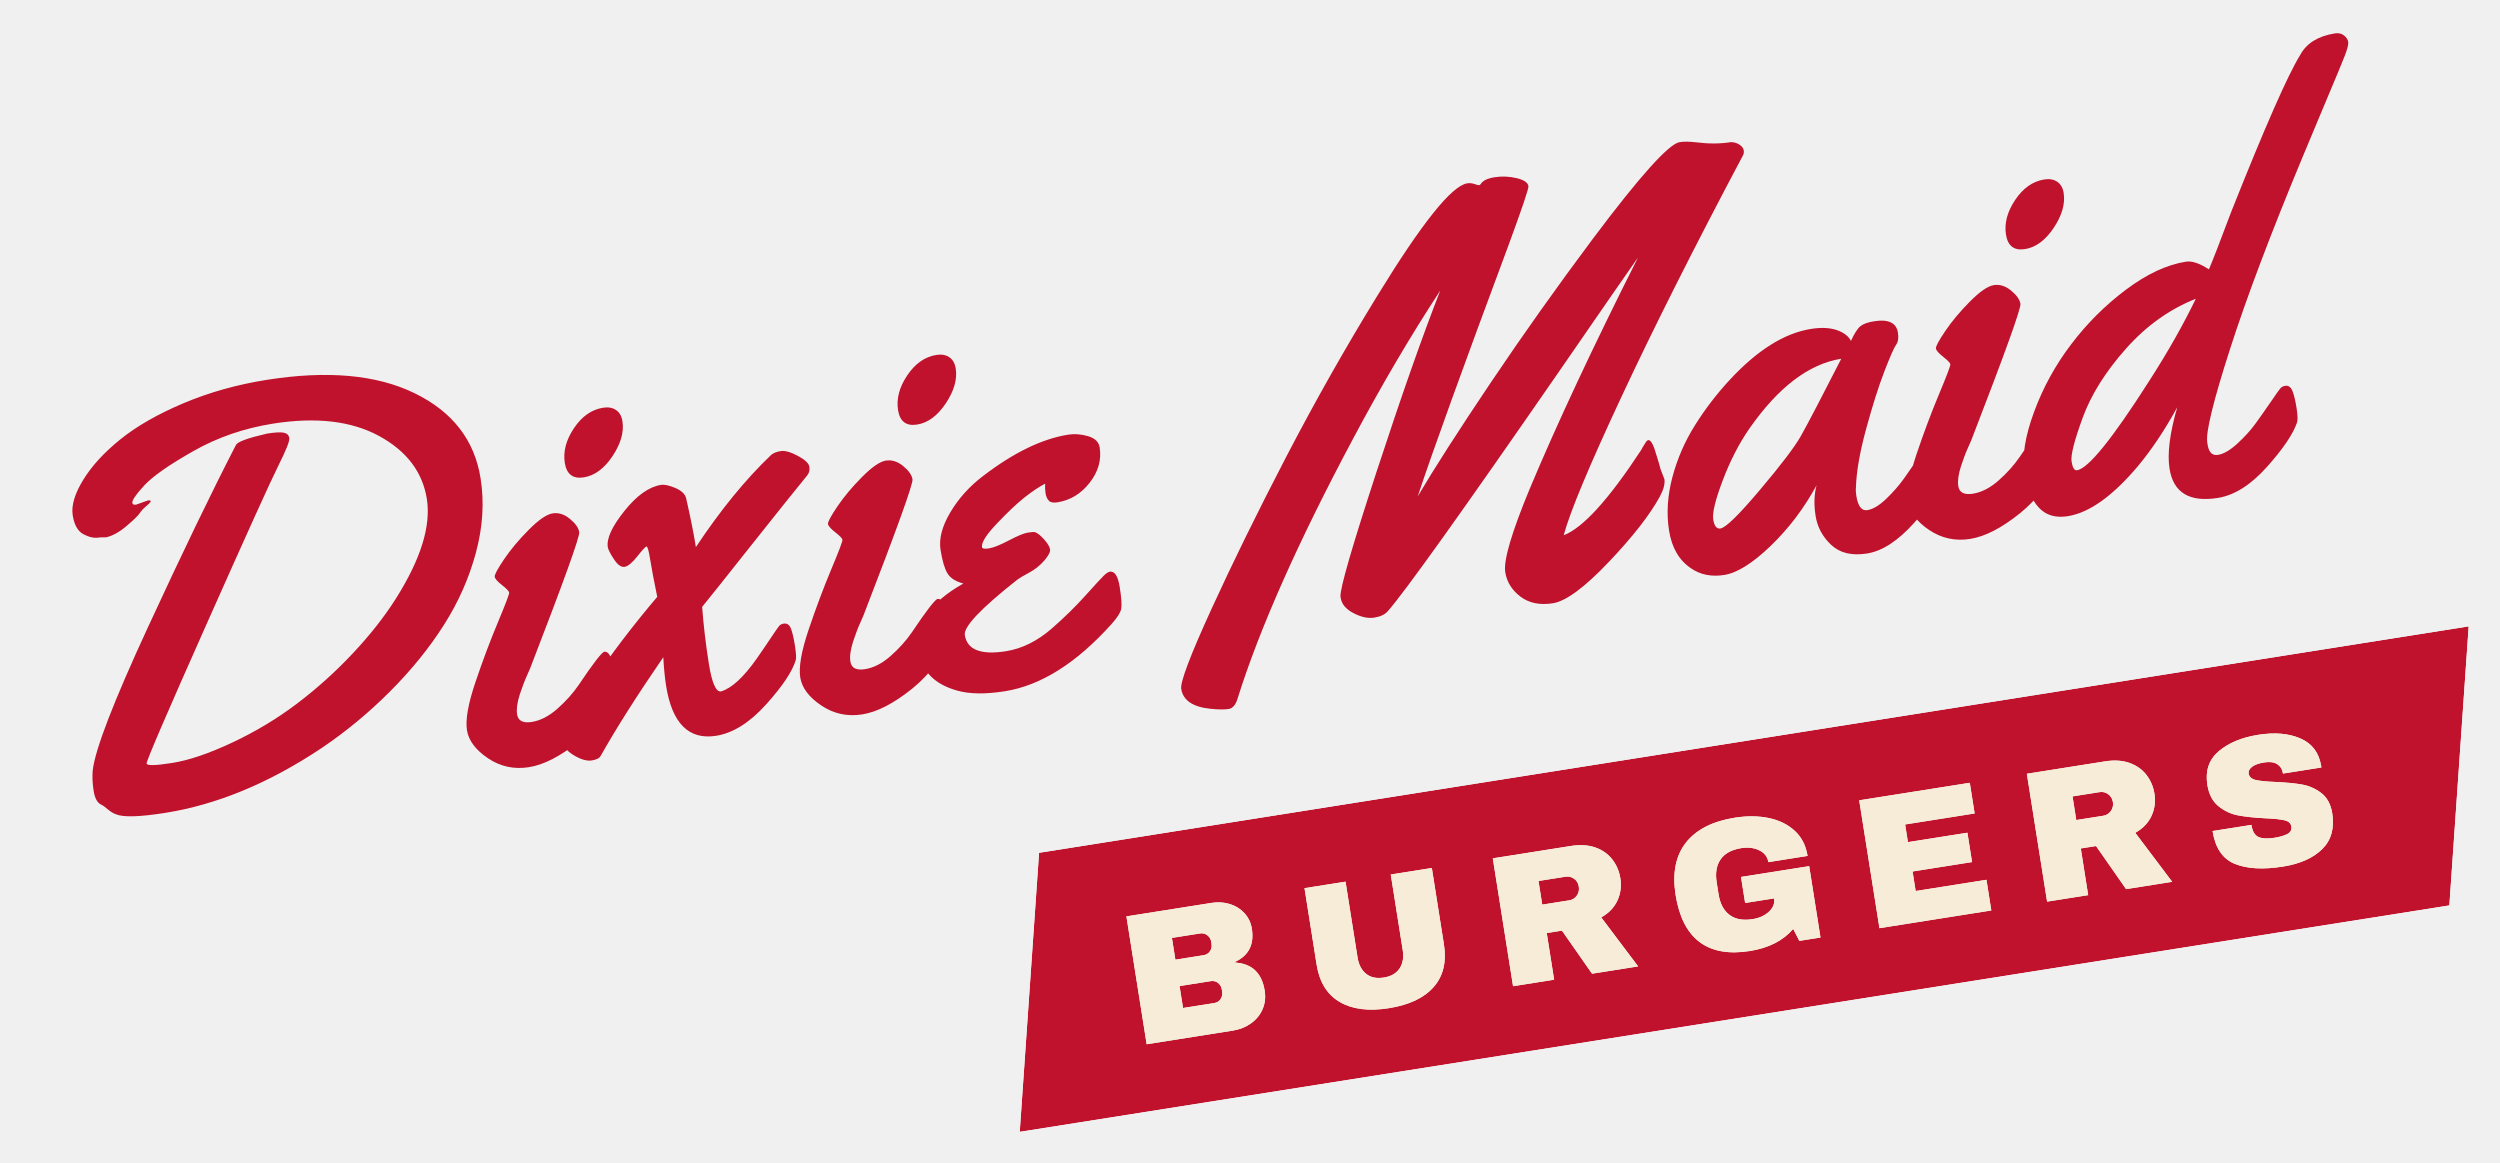
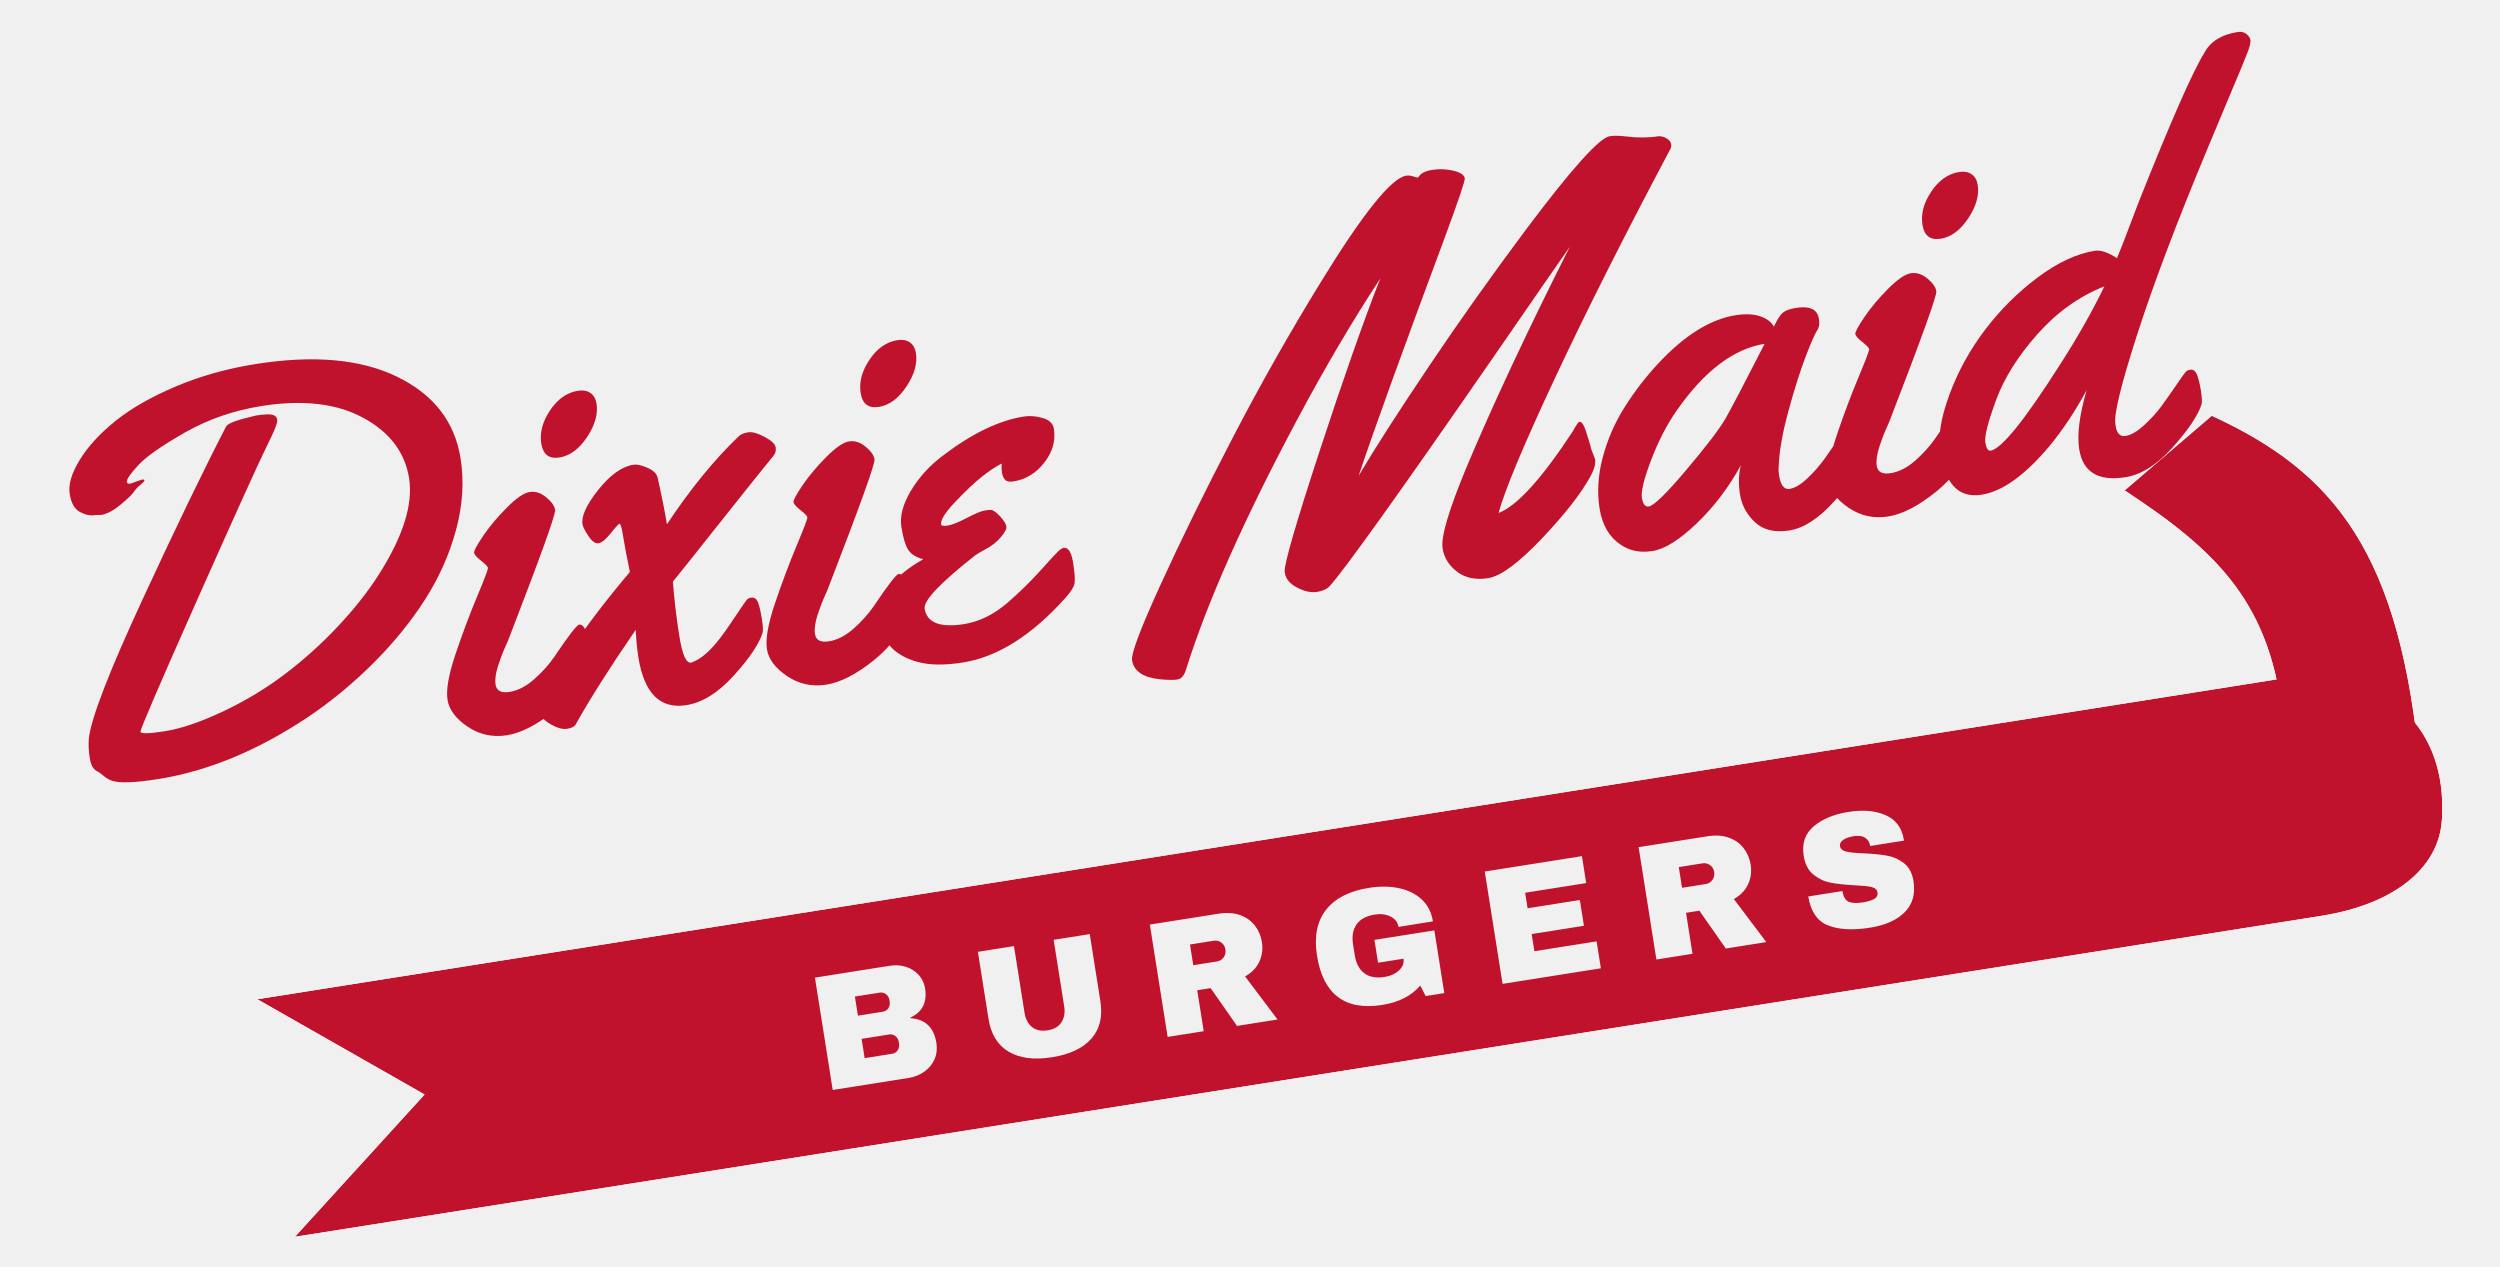
- <svg xmlns="http://www.w3.org/2000/svg" viewBox="2.8 -22.0 637.6 296.6" role="img" aria-label="Dixie Maid burgers">
-   <g transform="translate(252, 198) rotate(-9)">
+ <svg xmlns="http://www.w3.org/2000/svg" viewBox="4.8 -60.0 665.3 337.1" role="img" aria-label="Dixie Maid burgers">
+   <g transform="translate(30, 150) rotate(-9)">
    <defs>
-       <mask id="knock">
-         <polygon points="16,0 385.152,0 369.152,69.52 0,69.52" fill="white" />
-         <g transform="translate(31.91254, 52.52)">
-           <path d="M25.54-33.02Q28.03-33.02 30.12-31.99Q32.21-30.96 33.43-29.09Q34.66-27.22 34.66-24.91Q34.66-18.82 29.14-17.23L29.14-17.04Q35.42-15.60 35.42-8.78Q35.42-6.19 34.15-4.20Q32.88-2.21 30.67-1.10Q28.46 0 25.82 0L3.55 0L3.55-33.02L25.54-33.02M14.16-25.78L14.16-20.16L21.46-20.16Q22.51-20.16 23.21-20.90Q23.90-21.65 23.90-22.75L23.90-23.23Q23.90-24.29 23.18-25.03Q22.46-25.78 21.46-25.78L14.16-25.78M14.16-13.34L14.16-7.68L22.22-7.68Q23.28-7.68 23.98-8.42Q24.67-9.17 24.67-10.27L24.67-10.75Q24.67-11.86 23.98-12.60Q23.28-13.34 22.22-13.34 M82.42-13.30Q82.42-6.53 78.14-2.98Q73.87 0.58 66 0.58Q58.13 0.58 53.83-2.98Q49.54-6.53 49.54-13.30L49.54-33.02L60.14-33.02L60.14-13.44Q60.14-10.66 61.63-9Q63.12-7.34 65.95-7.34Q68.78-7.34 70.30-9.02Q71.81-10.70 71.81-13.44L71.81-33.02L82.42-33.02 M129.50-22.90Q129.50-19.87 127.87-17.42Q126.24-14.98 123.12-13.82L130.46 0L118.56 0L112.70-12.05L108.77-12.05L108.77 0L98.16 0L98.16-33.02L118.37-33.02Q121.92-33.02 124.44-31.66Q126.96-30.29 128.23-27.96Q129.50-25.63 129.50-22.90M118.70-22.46Q118.70-23.76 117.84-24.62Q116.98-25.49 115.73-25.49L108.77-25.49L108.77-19.39L115.73-19.39Q116.98-19.39 117.84-20.28Q118.70-21.17 118.70-22.46 M160.75-33.60Q165.50-33.60 169.30-32.16Q173.09-30.72 175.32-27.91Q177.55-25.10 177.55-21.07L167.42-21.07Q167.42-23.14 165.60-24.41Q163.78-25.68 161.18-25.68Q157.44-25.68 155.52-23.69Q153.60-21.70 153.60-18.05L153.60-14.98Q153.60-11.33 155.52-9.34Q157.44-7.34 161.18-7.34Q163.78-7.34 165.60-8.57Q167.42-9.79 167.42-11.71L159.94-11.71L159.94-18.43L177.55-18.43L177.55 0L172.08 0L171.02-3.26Q166.51 0.58 159.22 0.58Q151.01 0.58 146.88-3.72Q142.75-8.02 142.75-16.51Q142.75-24.91 147.43-29.26Q152.11-33.60 160.75-33.60 M192.77 0L192.77-33.02L221.33-33.02L221.33-25.10L203.38-25.10L203.38-20.54L218.74-20.54L218.74-12.96L203.38-12.96L203.38-7.92L221.66-7.92L221.66 0 M267.41-22.90Q267.41-19.87 265.78-17.42Q264.14-14.98 261.02-13.82L268.37 0L256.46 0L250.61-12.05L246.67-12.05L246.67 0L236.06 0L236.06-33.02L256.27-33.02Q259.82-33.02 262.34-31.66Q264.86-30.29 266.14-27.96Q267.41-25.63 267.41-22.90M256.61-22.46Q256.61-23.76 255.74-24.62Q254.88-25.49 253.63-25.49L246.67-25.49L246.67-19.39L253.63-19.39Q254.88-19.39 255.74-20.28Q256.61-21.17 256.61-22.46 M295.92-33.60Q302.26-33.60 306.34-31.03Q310.42-28.46 310.51-23.42L310.51-22.85L300.58-22.85L300.58-23.04Q300.58-24.48 299.52-25.44Q298.46-26.40 296.30-26.40Q294.19-26.40 293.06-25.78Q291.94-25.15 291.94-24.24Q291.94-22.94 293.47-22.32Q295.01-21.70 298.42-21.02Q302.40-20.21 304.97-19.32Q307.54-18.43 309.46-16.42Q311.38-14.40 311.42-10.94Q311.42-5.09 307.46-2.26Q303.50 0.58 296.88 0.58Q289.15 0.58 284.86-2.02Q280.56-4.61 280.56-11.18L290.59-11.18Q290.59-8.69 291.89-7.85Q293.18-7.01 295.92-7.01Q297.94-7.01 299.26-7.44Q300.58-7.87 300.58-9.22Q300.58-10.42 299.11-11.02Q297.65-11.62 294.34-12.29Q290.30-13.15 287.66-14.09Q285.02-15.02 283.06-17.18Q281.09-19.34 281.09-23.04Q281.09-28.46 285.29-31.03Q289.49-33.60 295.92-33.60" fill="black" />
+       <mask id="knockR">
+         <g fill="white">
+           <path d="M 34 62 L 580 62 C 610 64 620 84 616 104 C 614 118 600 126 580 126 L 34 126 L 74 94 Z" />
+           <path d="M 546 6 C 568 26 580 42 578 74 L 612 92 C 616 34 602 10 572 -10 Z" />
+         </g>
+         <g transform="translate(178.2, 109.8)">
+           <path d="M23.41-30.27Q25.70-30.27 27.61-29.33Q29.52-28.38 30.65-26.66Q31.77-24.95 31.77-22.84Q31.77-17.25 26.71-15.80L26.71-15.62Q32.47-14.30 32.47-8.05Q32.47-5.68 31.31-3.85Q30.14-2.02 28.12-1.01Q26.09 0 23.67 0L3.26 0L3.26-30.27L23.41-30.27M12.98-23.63L12.98-18.48L19.67-18.48Q20.64-18.48 21.27-19.16Q21.91-19.84 21.91-20.86L21.91-21.30Q21.91-22.26 21.25-22.95Q20.59-23.63 19.67-23.63L12.98-23.63M12.98-12.23L12.98-7.04L20.37-7.04Q21.34-7.04 21.98-7.72Q22.62-8.40 22.62-9.42L22.62-9.86Q22.62-10.87 21.98-11.55Q21.34-12.23 20.37-12.23 M77.31-12.19Q77.31-5.98 73.39-2.73Q69.48 0.53 62.26 0.53Q55.04 0.53 51.11-2.73Q47.17-5.98 47.17-12.19L47.17-30.27L56.89-30.27L56.89-12.32Q56.89-9.77 58.26-8.25Q59.62-6.73 62.22-6.73Q64.81-6.73 66.20-8.27Q67.58-9.81 67.58-12.32L67.58-30.27L77.31-30.27 M122.23-20.99Q122.23-18.22 120.74-15.97Q119.24-13.73 116.38-12.67L123.11 0L112.20 0L106.83-11.04L103.22-11.04L103.22 0L93.50 0L93.50-30.27L112.02-30.27Q115.28-30.27 117.59-29.02Q119.90-27.76 121.07-25.63Q122.23-23.50 122.23-20.99M112.33-20.59Q112.33-21.78 111.54-22.57Q110.75-23.36 109.60-23.36L103.22-23.36L103.22-17.78L109.60-17.78Q110.75-17.78 111.54-18.59Q112.33-19.40 112.33-20.59 M152.64-30.80Q156.99-30.80 160.47-29.48Q163.94-28.16 165.99-25.59Q168.04-23.01 168.04-19.32L158.75-19.32Q158.75-21.21 157.08-22.37Q155.41-23.54 153.03-23.54Q149.60-23.54 147.84-21.71Q146.08-19.89 146.08-16.54L146.08-13.73Q146.08-10.38 147.84-8.56Q149.60-6.73 153.03-6.73Q155.41-6.73 157.08-7.85Q158.75-8.98 158.75-10.74L151.89-10.74L151.89-16.90L168.04-16.90L168.04 0L163.02 0L162.05-2.99Q157.92 0.53 151.23 0.53Q143.70 0.53 139.92-3.41Q136.14-7.35 136.14-15.14Q136.14-22.84 140.43-26.82Q144.72-30.80 152.64-30.80 M183.74 0L183.74-30.27L209.92-30.27L209.92-23.01L193.47-23.01L193.47-18.83L207.55-18.83L207.55-11.88L193.47-11.88L193.47-7.26L210.23-7.26L210.23 0 M253.92-20.99Q253.92-18.22 252.43-15.97Q250.93-13.73 248.07-12.67L254.80 0L243.89 0L238.52-11.04L234.92-11.04L234.92 0L225.19 0L225.19-30.27L243.72-30.27Q246.97-30.27 249.28-29.02Q251.59-27.76 252.76-25.63Q253.92-23.50 253.92-20.99M244.02-20.59Q244.02-21.78 243.23-22.57Q242.44-23.36 241.30-23.36L234.92-23.36L234.92-17.78L241.30-17.78Q242.44-17.78 243.23-18.59Q244.02-19.40 244.02-20.59 M281.82-30.80Q287.63-30.80 291.37-28.45Q295.11-26.09 295.20-21.47L295.20-20.94L286.09-20.94L286.09-21.12Q286.09-22.44 285.12-23.32Q284.15-24.20 282.17-24.20Q280.24-24.20 279.20-23.63Q278.17-23.06 278.17-22.22Q278.17-21.03 279.58-20.46Q280.98-19.89 284.11-19.27Q287.76-18.52 290.11-17.71Q292.47-16.90 294.23-15.05Q295.99-13.20 296.03-10.03Q296.03-4.66 292.40-2.07Q288.77 0.53 282.70 0.53Q275.62 0.53 271.68-1.85Q267.74-4.22 267.74-10.25L276.94-10.25Q276.94-7.96 278.12-7.19Q279.31-6.42 281.82-6.42Q283.67-6.42 284.88-6.82Q286.09-7.22 286.09-8.45Q286.09-9.55 284.75-10.10Q283.40-10.65 280.37-11.26Q276.67-12.06 274.25-12.91Q271.83-13.77 270.03-15.75Q268.22-17.73 268.22-21.12Q268.22-26.09 272.07-28.45Q275.92-30.80 281.82-30.80" fill="black" />
        </g>
      </mask>
    </defs>
-     <polygon points="16,0 385.152,0 369.152,69.52 0,69.52" fill="#c0122c" mask="url(#knock)" />
-     <g transform="translate(31.91254, 52.52)">
-       <path d="M25.54-33.02Q28.03-33.02 30.12-31.99Q32.21-30.96 33.43-29.09Q34.66-27.22 34.66-24.91Q34.66-18.82 29.14-17.23L29.14-17.04Q35.42-15.60 35.42-8.78Q35.42-6.19 34.15-4.20Q32.88-2.21 30.67-1.10Q28.46 0 25.82 0L3.55 0L3.55-33.02L25.54-33.02M14.16-25.78L14.16-20.16L21.46-20.16Q22.51-20.16 23.21-20.90Q23.90-21.65 23.90-22.75L23.90-23.23Q23.90-24.29 23.18-25.03Q22.46-25.78 21.46-25.78L14.16-25.78M14.16-13.34L14.16-7.68L22.22-7.68Q23.28-7.68 23.98-8.42Q24.67-9.17 24.67-10.27L24.67-10.75Q24.67-11.86 23.98-12.60Q23.28-13.34 22.22-13.34 M82.42-13.30Q82.42-6.53 78.14-2.98Q73.87 0.58 66 0.58Q58.13 0.58 53.83-2.98Q49.54-6.53 49.54-13.30L49.54-33.02L60.14-33.02L60.14-13.44Q60.14-10.66 61.63-9Q63.12-7.34 65.95-7.34Q68.78-7.34 70.30-9.02Q71.81-10.70 71.81-13.44L71.81-33.02L82.42-33.02 M129.50-22.90Q129.50-19.87 127.87-17.42Q126.24-14.98 123.12-13.82L130.46 0L118.56 0L112.70-12.05L108.77-12.05L108.77 0L98.16 0L98.16-33.02L118.37-33.02Q121.92-33.02 124.44-31.66Q126.96-30.29 128.23-27.96Q129.50-25.63 129.50-22.90M118.70-22.46Q118.70-23.76 117.84-24.62Q116.98-25.49 115.73-25.49L108.77-25.49L108.77-19.39L115.73-19.39Q116.98-19.39 117.84-20.28Q118.70-21.17 118.70-22.46 M160.75-33.60Q165.50-33.60 169.30-32.16Q173.09-30.72 175.32-27.91Q177.55-25.10 177.55-21.07L167.42-21.07Q167.42-23.14 165.60-24.41Q163.78-25.68 161.18-25.68Q157.44-25.68 155.52-23.69Q153.60-21.70 153.60-18.05L153.60-14.98Q153.60-11.33 155.52-9.34Q157.44-7.34 161.18-7.34Q163.78-7.34 165.60-8.57Q167.42-9.79 167.42-11.71L159.94-11.71L159.94-18.43L177.55-18.43L177.55 0L172.08 0L171.02-3.26Q166.51 0.58 159.22 0.58Q151.01 0.58 146.88-3.72Q142.75-8.02 142.75-16.51Q142.75-24.91 147.43-29.26Q152.11-33.60 160.75-33.60 M192.77 0L192.77-33.02L221.33-33.02L221.33-25.10L203.38-25.10L203.38-20.54L218.74-20.54L218.74-12.96L203.38-12.96L203.38-7.92L221.66-7.92L221.66 0 M267.41-22.90Q267.41-19.87 265.78-17.42Q264.14-14.98 261.02-13.82L268.37 0L256.46 0L250.61-12.05L246.67-12.05L246.67 0L236.06 0L236.06-33.02L256.27-33.02Q259.82-33.02 262.34-31.66Q264.86-30.29 266.14-27.96Q267.41-25.63 267.41-22.90M256.61-22.46Q256.61-23.76 255.74-24.62Q254.88-25.49 253.63-25.49L246.67-25.49L246.67-19.39L253.63-19.39Q254.88-19.39 255.74-20.28Q256.61-21.17 256.61-22.46 M295.92-33.60Q302.26-33.60 306.34-31.03Q310.42-28.46 310.51-23.42L310.51-22.85L300.58-22.85L300.58-23.04Q300.58-24.48 299.52-25.44Q298.46-26.40 296.30-26.40Q294.19-26.40 293.06-25.78Q291.94-25.15 291.94-24.24Q291.94-22.94 293.47-22.32Q295.01-21.70 298.42-21.02Q302.40-20.21 304.97-19.32Q307.54-18.43 309.46-16.42Q311.38-14.40 311.42-10.94Q311.42-5.09 307.46-2.26Q303.50 0.58 296.88 0.58Q289.15 0.58 284.86-2.02Q280.56-4.61 280.56-11.18L290.59-11.18Q290.59-8.69 291.89-7.85Q293.18-7.01 295.92-7.01Q297.94-7.01 299.26-7.44Q300.58-7.87 300.58-9.22Q300.58-10.42 299.11-11.02Q297.65-11.62 294.34-12.29Q290.30-13.15 287.66-14.09Q285.02-15.02 283.06-17.18Q281.09-19.34 281.09-23.04Q281.09-28.46 285.29-31.03Q289.49-33.60 295.92-33.60" fill="#f6ecd8" />
+     <path d="M35.23-71.78L33.69-72L33.40-72Q31.57-72 29.63-73.46Q27.69-74.93 27.69-78.66Q27.69-82.40 31.75-87.16Q35.82-91.92 42.77-95.91Q49.73-99.90 60.10-102.47Q70.46-105.03 81.96-105.03Q105.47-105.03 118.69-95.76Q131.91-86.50 131.91-71.70Q131.91-62.48 127.81-53.25Q123.71-44.02 116.82-36.22Q109.94-28.42 100.63-21.64Q91.33-14.87 81.15-10.11Q59.18 0 39.11 0Q29.22 0 26.66-1.61Q25.71-2.12 24.79-3.19Q23.88-4.25 23.36-4.61Q21.97-5.49 21.97-8.39Q21.97-11.28 22.56-13.62Q24.76-21.46 42.30-47.64Q59.84-73.83 71.63-89.87Q72.44-90.97 79.91-91.48Q82.98-91.48 84.16-91.04Q85.33-90.60 85.33-89.47Q85.33-88.33 81.52-83.02Q77.71-77.71 57.06-45.89Q36.40-14.06 36.40-13.18Q36.40-12.30 42.88-12.30Q49.37-12.30 58.85-15.05Q68.33-17.80 76.68-22.27Q85.03-26.73 92.65-32.63Q100.27-38.53 105.69-44.68Q117.55-58.15 117.55-68.63Q117.55-79.10 108-86.43Q98.44-93.75 81.81-93.75Q70.61-93.75 60.64-90.01Q50.68-86.28 46.95-83.35Q43.21-80.42 43.21-79.39Q43.21-78.81 44.09-78.81L47.24-79.39Q47.90-79.39 47.90-79.10Q47.90-78.81 46.66-78.08Q45.41-77.34 44.64-76.50Q43.87-75.66 40.80-73.79Q37.72-71.92 35.23-71.78M169.92-80.42Q169.92-76.25 166.04-72.03Q162.16-67.82 157.95-67.82Q153.74-67.82 153.74-72.22Q153.74-76.61 157.43-80.60Q161.13-84.59 165.60-84.59Q167.58-84.59 168.75-83.50Q169.92-82.40 169.92-80.42M158.06-16.48Q158.06-14.28 157.62-13.33Q154.03-6.01 146.19-1.50Q138.35 3 132.57 3Q126.78 3 122.61-0.88Q118.43-4.76 118.43-8.79Q118.43-12.82 122.46-20.51Q126.49-28.20 130.52-34.72Q134.55-41.24 134.55-41.78Q134.55-42.33 133.04-43.95Q131.54-45.56 131.54-46.33Q131.54-47.09 134.58-50.35Q137.62-53.61 141.98-56.80Q146.34-59.99 148.65-59.99Q150.95-59.99 152.78-57.93Q154.61-55.88 154.61-54.20Q154.61-52.51 137.18-22.49Q136.96-22.05 135.97-20.54Q134.99-19.04 134.44-18.05Q133.89-17.07 133.15-15.67Q131.69-12.74 131.69-10.77Q131.69-8.28 135.06-8.28Q138.43-8.28 142.05-10.58Q145.68-12.89 148.32-15.67Q155.20-23.07 156.15-23.07Q158.06-23.07 158.06-16.48M206.03-65.99Q206.98-66.58 208.59-66.58Q210.21-66.58 212.70-64.71Q215.19-62.84 215.19-61.49Q215.19-60.13 214.23-59.33Q213.28-58.52 207.53-53.28Q201.78-48.05 194.38-41.24Q186.99-34.42 182.59-30.47Q182.01-23.44 182.01-15.93Q182.01-8.42 183.98-8.42Q188.23-9.01 194.24-15.23Q196.44-17.50 198.60-19.85Q200.76-22.19 201.23-22.60Q201.71-23 202.44-23Q203.76-23 204.09-21.46Q204.42-19.92 204.42-17.03Q204.42-14.14 204.05-13.33Q202.08-9.23 194.79-3.33Q187.50 2.56 180.98 2.56Q170.36 2.56 170.36-12.08Q170.36-15.09 170.80-19.34Q158.57-6.45 151.10 3Q150.51 3.81 148.68 3.81Q146.85 3.81 144.58 1.98Q142.31 0.15 142.31-1.35Q142.31-2.86 142.60-3.74Q143.41-6.67 152.01-15.97Q160.62-25.27 171.68-34.79Q171.39-41.09 171.39-44.49Q171.39-47.90 170.98-47.90Q170.58-47.90 168.27-45.78Q165.97-43.65 164.65-43.65Q163.33-43.65 162.27-46Q161.21-48.34 161.21-49.29Q161.21-52.59 166.81-57.71Q172.41-62.84 177.10-62.84Q178.42-62.84 180.58-61.49Q182.74-60.13 182.89-58.52Q183.40-50.83 183.40-45.78Q194.90-58.30 206.03-65.99M255.98-80.42Q255.98-76.25 252.10-72.03Q248.22-67.82 244.01-67.82Q239.79-67.82 239.79-72.22Q239.79-76.61 243.49-80.60Q247.19-84.59 251.66-84.59Q253.64-84.59 254.81-83.50Q255.98-82.40 255.98-80.42M244.12-16.48Q244.12-14.28 243.68-13.33Q240.09-6.01 232.25-1.50Q224.41 3 218.63 3Q212.84 3 208.67-0.88Q204.49-4.76 204.49-8.79Q204.49-12.82 208.52-20.51Q212.55-28.20 216.58-34.72Q220.61-41.24 220.61-41.78Q220.61-42.33 219.10-43.95Q217.60-45.56 217.60-46.33Q217.60-47.09 220.64-50.35Q223.68-53.61 228.04-56.80Q232.40-59.99 234.70-59.99Q237.01-59.99 238.84-57.93Q240.67-55.88 240.67-54.20Q240.67-52.51 223.24-22.49Q223.02-22.05 222.03-20.54Q221.04-19.04 220.50-18.05Q219.95-17.07 219.21-15.67Q217.75-12.74 217.75-10.77Q217.75-8.28 221.12-8.28Q224.49-8.28 228.11-10.58Q231.74-12.89 234.38-15.67Q241.26-23.07 242.21-23.07Q244.12-23.07 244.12-16.48M289.09-54.79Q289.09-49.95 285.17-46.29Q281.25-42.63 276.27-42.63Q274.66-42.63 274.15-43.40Q273.63-44.17 273.63-45.41Q273.63-46.66 273.93-47.83Q271.29-46.95 268.07-45.12Q264.84-43.29 260.16-39.70Q255.47-36.11 255.47-34.35Q255.47-33.76 257.19-33.76Q258.91-33.76 262.50-34.97Q266.09-36.18 267.52-36.18Q268.95-36.18 269.38-36.04Q270.34-35.52 271.44-33.80Q272.53-32.08 272.53-31.09Q272.53-30.10 270.63-28.49Q268.73-26.88 266.31-26.04Q263.89-25.20 263.09-24.76Q247.63-16.11 247.63-12.89Q247.63-7.18 257.37-7.18Q263.60-7.18 269.90-11.13Q275.24-14.50 279.53-17.98Q283.81-21.46 284.95-22.27Q286.08-23.07 286.67-23.07Q288.57-23.07 288.57-18.82Q288.57-14.58 288.06-13.22Q287.55-11.87 285.13-9.89Q269.46 2.86 255.47 2.86Q248 2.86 243.53 0.81Q235.33-2.93 235.33-10.62Q235.33-20.73 249.32-25.93Q246.53-27.17 245.73-29.11Q244.92-31.05 244.92-35.34Q244.92-39.62 248.91-44.42Q252.91-49.22 258.69-52.29Q271.58-59.25 281.69-59.25Q284.11-59.25 286.60-58.08Q289.09-56.91 289.09-54.79M429.49-27.03L430.08-24.24Q430.08-22.49 428.25-20.07Q423.41-13.77 412.76-5.60Q402.10 2.56 397.05 2.56Q391.99 2.56 389.14-0.40Q386.28-3.37 386.28-7.18Q386.28-11.72 395.80-27.25Q410.08-50.32 432.28-81.15Q427.59-76.32 407.37-55.08Q362.62-8.20 355.08-1.98Q353.83-0.95 351.45-0.95Q349.07-0.95 346.44-2.89Q343.80-4.83 343.80-7.25L343.80-7.62Q344.09-10.69 357.93-37.72Q371.78-64.75 381.15-80.71Q367.31-65.48 353.17-46.73Q326.29-11.13 313.84 13.92Q312.74 16.26 311.13 16.26Q309.52 16.26 306.45 15.45Q300 13.70 300 9.30Q300 6.67 310.77-9.56Q321.53-25.78 335.74-45.01Q349.95-64.23 365.19-82.03Q386.21-106.64 392.21-106.64Q393.16-106.64 394.04-106.16Q394.92-105.69 395.14-105.69Q395.36-105.69 395.58-105.91Q396.53-107.08 399.35-107.08Q402.17-107.08 404.85-105.98Q407.52-104.88 407.52-103.49Q407.52-102.61 400.20-89.50Q375.66-46 367.24-29.74Q375.29-39.48 390.27-55.59Q405.25-71.70 421.73-87.74Q443.19-108.54 447.36-108.54Q449.05-108.54 451.61-107.81Q456.15-106.49 460.33-106.49Q461.50-106.27 462.34-105.51Q463.18-104.74 463.18-103.93Q463.18-103.12 462.74-102.61Q438.94-70.97 422.61-46.80Q406.27-22.63 402.47-14.14Q410.16-15.75 425.39-32.52Q426.05-33.40 426.34-33.69Q426.64-33.98 426.86-34.28Q428.10-35.74 428.76-32.45Q429.05-30.54 429.16-29.77Q429.27-29 429.38-28.16Q429.49-27.32 429.49-27.03M489.18-55.66Q494.75-55.66 494.75-51.86Q494.75-49.80 493.80-48.85Q492.85-47.90 489.73-42.52Q486.62-37.13 482.85-28.75Q479.08-20.36 477.98-14.43Q477.76-13.70 477.76-12.38Q477.76-8.35 479.96-8.35Q482.15-8.35 485.16-10.44Q488.16-12.52 490.50-14.90Q492.85-17.29 495.08-19.78Q497.31-22.27 497.75-22.63Q498.19-23 499.07-23Q500.46-23 500.76-20.87Q501.05-18.75 501.05-16.48Q501.05-14.21 500.61-13.33Q498.49-9.16 491.27-3.30Q484.06 2.56 478.16 2.56Q472.27 2.56 469.48-1.03Q466.70-4.61 466.70-8.97Q466.70-13.33 468.16-16.63Q462.08-8.72 454.21-3.22Q446.34 2.27 441.36 2.27Q436.38 2.27 433.23-0.73Q429.20-4.47 429.20-11.10Q429.20-17.72 432.17-24.43Q435.13-31.13 439.97-36.66Q444.80-42.19 450.59-46.73Q462.74-56.25 473-56.25Q476.95-56.25 479.44-54.93Q481.93-53.61 482.59-51.64Q484.35-54.27 485.56-54.97Q486.77-55.66 489.18-55.66M479.44-47.53Q466.92-47.53 453.52-33.62Q448.75-28.64 444.76-21.68Q440.77-14.72 440.77-12.16Q440.77-9.59 442.24-9.59Q444.29-9.59 453.66-17.69Q463.04-25.78 466.11-29.59Q469.48-33.84 479.44-47.53M542.07-80.42Q542.07-76.25 538.18-72.03Q534.30-67.82 530.09-67.82Q525.88-67.82 525.88-72.22Q525.88-76.61 529.58-80.60Q533.28-84.59 537.74-84.59Q539.72-84.59 540.89-83.50Q542.07-82.40 542.07-80.42M530.20-16.48Q530.20-14.28 529.76-13.33Q526.17-6.01 518.33-1.50Q510.50 3 504.71 3Q498.93 3 494.75-0.88Q490.58-4.76 490.58-8.79Q490.58-12.82 494.60-20.51Q498.63-28.20 502.66-34.72Q506.69-41.24 506.69-41.78Q506.69-42.33 505.19-43.95Q503.69-45.56 503.69-46.33Q503.69-47.09 506.73-50.35Q509.77-53.61 514.12-56.80Q518.48-59.99 520.79-59.99Q523.10-59.99 524.93-57.93Q526.76-55.88 526.76-54.20Q526.76-52.51 509.33-22.49Q509.11-22.05 508.12-20.54Q507.13-19.04 506.58-18.05Q506.03-17.07 505.30-15.67Q503.83-12.74 503.83-10.77Q503.83-8.28 507.20-8.28Q510.57-8.28 514.20-10.58Q517.82-12.89 520.46-15.67Q527.34-23.07 528.30-23.07Q530.20-23.07 530.20-16.48M616.77-109.79Q618.16-109.79 618.97-108.91Q619.78-108.03 619.78-107.12Q619.78-106.20 618.35-103.75Q616.92-101.29 611.79-93.05Q606.67-84.81 603.81-80.13Q587.18-53.10 577.73-34.42Q568.29-15.75 568.29-11.87L568.29-11.28Q568.29-8.28 570.48-8.28Q572.68-8.28 575.79-10.33Q578.91-12.38 581.25-14.72Q583.59-17.07 585.97-19.59Q588.35-22.12 588.87-22.56Q589.38-23 590.19-23Q591.43-23 591.80-21.42Q592.16-19.85 592.16-17.03Q592.16-14.21 591.72-13.33Q589.60-9.23 582.39-3.33Q575.17 2.56 568.73 2.56Q557.74 2.56 557.74-6.74Q557.74-12.52 562.13-21.90Q556.20-14.21 550.05-8.79Q538.62 1.17 530.20 1.17Q525.51 1.17 523.28-2.12Q521.04-5.42 521.04-11.61Q521.04-17.80 525.88-26.44Q530.71-35.08 537.93-42Q545.14-48.93 553.93-53.58Q562.72-58.23 570.12-58.23Q572.46-58.23 575.61-55.37Q577.73-58.74 583.45-68.85Q601.39-99.10 607.18-105.76Q610.25-109.79 616.77-109.79M571.14-48.49Q560.60-46.14 551.51-38.67Q542.43-31.20 537.89-23.03Q533.35-14.87 533.35-12.45Q533.35-10.03 534.38-10.03Q538.77-10.03 556.13-29.66Q564.77-39.33 571.14-48.49" transform="translate(-21.97266, 0)" fill="#c0122c" />
+     <g fill="#c0122c" mask="url(#knockR)">
+       <path d="M 34 62 L 580 62 C 610 64 620 84 616 104 C 614 118 600 126 580 126 L 34 126 L 74 94 Z" />
+       <path d="M 546 6 C 568 26 580 42 578 74 L 612 92 C 616 34 602 10 572 -10 Z" />
    </g>
  </g>
-   <g transform="translate(28, 188) rotate(-9)">
-     <path d="M35.23-71.78L33.69-72L33.40-72Q31.57-72 29.63-73.46Q27.69-74.93 27.69-78.66Q27.69-82.40 31.75-87.16Q35.82-91.92 42.77-95.91Q49.73-99.90 60.10-102.47Q70.46-105.03 81.96-105.03Q105.47-105.03 118.69-95.76Q131.91-86.50 131.91-71.70Q131.91-62.48 127.81-53.25Q123.71-44.02 116.82-36.22Q109.94-28.42 100.63-21.64Q91.33-14.87 81.15-10.11Q59.18 0 39.11 0Q29.22 0 26.66-1.61Q25.71-2.12 24.79-3.19Q23.88-4.25 23.36-4.61Q21.97-5.49 21.97-8.39Q21.97-11.28 22.56-13.62Q24.76-21.46 42.30-47.64Q59.84-73.83 71.63-89.87Q72.44-90.97 79.91-91.48Q82.98-91.48 84.16-91.04Q85.33-90.60 85.33-89.47Q85.33-88.33 81.52-83.02Q77.71-77.71 57.06-45.89Q36.40-14.06 36.40-13.18Q36.40-12.30 42.88-12.30Q49.37-12.30 58.85-15.05Q68.33-17.80 76.68-22.27Q85.03-26.73 92.65-32.63Q100.27-38.53 105.69-44.68Q117.55-58.15 117.55-68.63Q117.55-79.10 108-86.43Q98.44-93.75 81.81-93.75Q70.61-93.75 60.64-90.01Q50.68-86.28 46.95-83.35Q43.21-80.42 43.21-79.39Q43.21-78.81 44.09-78.81L47.24-79.39Q47.90-79.39 47.90-79.10Q47.90-78.81 46.66-78.08Q45.41-77.34 44.64-76.50Q43.87-75.66 40.80-73.79Q37.72-71.92 35.23-71.78M169.92-80.42Q169.92-76.25 166.04-72.03Q162.16-67.82 157.95-67.82Q153.74-67.82 153.74-72.22Q153.74-76.61 157.43-80.60Q161.13-84.59 165.60-84.59Q167.58-84.59 168.75-83.50Q169.92-82.40 169.92-80.42M158.06-16.48Q158.06-14.28 157.62-13.33Q154.03-6.01 146.19-1.50Q138.35 3 132.57 3Q126.78 3 122.61-0.88Q118.43-4.76 118.43-8.79Q118.43-12.82 122.46-20.51Q126.49-28.20 130.52-34.72Q134.55-41.24 134.55-41.78Q134.55-42.33 133.04-43.95Q131.54-45.56 131.54-46.33Q131.54-47.09 134.58-50.35Q137.62-53.61 141.98-56.80Q146.34-59.99 148.65-59.99Q150.95-59.99 152.78-57.93Q154.61-55.88 154.61-54.20Q154.61-52.51 137.18-22.49Q136.96-22.05 135.97-20.54Q134.99-19.04 134.44-18.05Q133.89-17.07 133.15-15.67Q131.69-12.74 131.69-10.77Q131.69-8.28 135.06-8.28Q138.43-8.28 142.05-10.58Q145.68-12.89 148.32-15.67Q155.20-23.07 156.15-23.07Q158.06-23.07 158.06-16.48M206.03-65.99Q206.98-66.58 208.59-66.58Q210.21-66.58 212.70-64.71Q215.19-62.84 215.19-61.49Q215.19-60.13 214.23-59.33Q213.28-58.52 207.53-53.28Q201.78-48.05 194.38-41.24Q186.99-34.42 182.59-30.47Q182.01-23.44 182.01-15.93Q182.01-8.42 183.98-8.42Q188.23-9.01 194.24-15.23Q196.44-17.50 198.60-19.85Q200.76-22.19 201.23-22.60Q201.71-23 202.44-23Q203.76-23 204.09-21.46Q204.42-19.92 204.42-17.03Q204.42-14.14 204.05-13.33Q202.08-9.23 194.79-3.33Q187.50 2.56 180.98 2.56Q170.36 2.56 170.36-12.08Q170.36-15.09 170.80-19.34Q158.57-6.45 151.10 3Q150.51 3.81 148.68 3.81Q146.85 3.81 144.58 1.98Q142.31 0.15 142.31-1.35Q142.31-2.86 142.60-3.74Q143.41-6.67 152.01-15.97Q160.62-25.27 171.68-34.79Q171.39-41.09 171.39-44.49Q171.39-47.90 170.98-47.90Q170.58-47.90 168.27-45.78Q165.97-43.65 164.65-43.65Q163.33-43.65 162.27-46Q161.21-48.34 161.21-49.29Q161.21-52.59 166.81-57.71Q172.41-62.84 177.10-62.84Q178.42-62.84 180.58-61.49Q182.74-60.13 182.89-58.52Q183.40-50.83 183.40-45.78Q194.90-58.30 206.03-65.99M255.98-80.42Q255.98-76.25 252.10-72.03Q248.22-67.82 244.01-67.82Q239.79-67.82 239.79-72.22Q239.79-76.61 243.49-80.60Q247.19-84.59 251.66-84.59Q253.64-84.59 254.81-83.50Q255.98-82.40 255.98-80.42M244.12-16.48Q244.12-14.28 243.68-13.33Q240.09-6.01 232.25-1.50Q224.41 3 218.63 3Q212.84 3 208.67-0.88Q204.49-4.76 204.49-8.79Q204.49-12.82 208.52-20.51Q212.55-28.20 216.58-34.72Q220.61-41.24 220.61-41.78Q220.61-42.33 219.10-43.95Q217.60-45.56 217.60-46.33Q217.60-47.09 220.64-50.35Q223.68-53.61 228.04-56.80Q232.40-59.99 234.70-59.99Q237.01-59.99 238.84-57.93Q240.67-55.88 240.67-54.20Q240.67-52.51 223.24-22.49Q223.02-22.05 222.03-20.54Q221.04-19.04 220.50-18.05Q219.95-17.07 219.21-15.67Q217.75-12.74 217.75-10.77Q217.75-8.28 221.12-8.28Q224.49-8.28 228.11-10.58Q231.74-12.89 234.38-15.67Q241.26-23.07 242.21-23.07Q244.12-23.07 244.12-16.48M289.09-54.79Q289.09-49.95 285.17-46.29Q281.25-42.63 276.27-42.63Q274.66-42.63 274.15-43.40Q273.63-44.17 273.63-45.41Q273.63-46.66 273.93-47.83Q271.29-46.95 268.07-45.12Q264.84-43.29 260.16-39.70Q255.47-36.11 255.47-34.35Q255.47-33.76 257.19-33.76Q258.91-33.76 262.50-34.97Q266.09-36.18 267.52-36.18Q268.95-36.18 269.38-36.04Q270.34-35.52 271.44-33.80Q272.53-32.08 272.53-31.09Q272.53-30.10 270.63-28.49Q268.73-26.88 266.31-26.04Q263.89-25.20 263.09-24.76Q247.63-16.11 247.63-12.89Q247.63-7.18 257.37-7.18Q263.60-7.18 269.90-11.13Q275.24-14.50 279.53-17.98Q283.81-21.46 284.95-22.27Q286.08-23.07 286.67-23.07Q288.57-23.07 288.57-18.82Q288.57-14.58 288.06-13.22Q287.55-11.87 285.13-9.89Q269.46 2.86 255.47 2.86Q248 2.86 243.53 0.81Q235.33-2.93 235.33-10.62Q235.33-20.73 249.32-25.93Q246.53-27.17 245.73-29.11Q244.92-31.05 244.92-35.34Q244.92-39.62 248.91-44.42Q252.91-49.22 258.69-52.29Q271.58-59.25 281.69-59.25Q284.11-59.25 286.60-58.08Q289.09-56.91 289.09-54.79M429.49-27.03L430.08-24.24Q430.08-22.49 428.25-20.07Q423.41-13.77 412.76-5.60Q402.10 2.56 397.05 2.56Q391.99 2.56 389.14-0.40Q386.28-3.37 386.28-7.18Q386.28-11.72 395.80-27.25Q410.08-50.32 432.28-81.15Q427.59-76.32 407.37-55.08Q362.62-8.20 355.08-1.98Q353.83-0.95 351.45-0.95Q349.07-0.95 346.44-2.89Q343.80-4.83 343.80-7.25L343.80-7.62Q344.09-10.69 357.93-37.72Q371.78-64.75 381.15-80.71Q367.31-65.48 353.17-46.73Q326.29-11.13 313.84 13.92Q312.74 16.26 311.13 16.26Q309.52 16.26 306.45 15.45Q300 13.70 300 9.30Q300 6.67 310.77-9.56Q321.53-25.78 335.74-45.01Q349.95-64.23 365.19-82.03Q386.21-106.64 392.21-106.64Q393.16-106.64 394.04-106.16Q394.92-105.69 395.14-105.69Q395.36-105.69 395.58-105.91Q396.53-107.08 399.35-107.08Q402.17-107.08 404.85-105.98Q407.52-104.88 407.52-103.49Q407.52-102.61 400.20-89.50Q375.66-46 367.24-29.74Q375.29-39.48 390.27-55.59Q405.25-71.70 421.73-87.74Q443.19-108.54 447.36-108.54Q449.05-108.54 451.61-107.81Q456.15-106.49 460.33-106.49Q461.50-106.27 462.34-105.51Q463.18-104.74 463.18-103.93Q463.18-103.12 462.74-102.61Q438.94-70.97 422.61-46.80Q406.27-22.63 402.47-14.14Q410.16-15.75 425.39-32.52Q426.05-33.40 426.34-33.69Q426.64-33.98 426.86-34.28Q428.10-35.74 428.76-32.45Q429.05-30.54 429.16-29.77Q429.27-29 429.38-28.16Q429.49-27.32 429.49-27.03M489.18-55.66Q494.75-55.66 494.75-51.86Q494.75-49.80 493.80-48.85Q492.85-47.90 489.73-42.52Q486.62-37.13 482.85-28.75Q479.08-20.36 477.98-14.43Q477.76-13.70 477.76-12.38Q477.76-8.35 479.96-8.35Q482.15-8.35 485.16-10.44Q488.16-12.52 490.50-14.90Q492.85-17.29 495.08-19.78Q497.31-22.27 497.75-22.63Q498.19-23 499.07-23Q500.46-23 500.76-20.87Q501.05-18.75 501.05-16.48Q501.05-14.21 500.61-13.33Q498.49-9.16 491.27-3.30Q484.06 2.56 478.16 2.56Q472.27 2.56 469.48-1.03Q466.70-4.61 466.70-8.97Q466.70-13.33 468.16-16.63Q462.08-8.72 454.21-3.22Q446.34 2.27 441.36 2.27Q436.38 2.27 433.23-0.73Q429.20-4.47 429.20-11.10Q429.20-17.72 432.17-24.43Q435.13-31.13 439.97-36.66Q444.80-42.19 450.59-46.73Q462.74-56.25 473-56.25Q476.95-56.25 479.44-54.93Q481.93-53.61 482.59-51.64Q484.35-54.27 485.56-54.97Q486.77-55.66 489.18-55.66M479.44-47.53Q466.92-47.53 453.52-33.62Q448.75-28.64 444.76-21.68Q440.77-14.72 440.77-12.16Q440.77-9.59 442.24-9.59Q444.29-9.59 453.66-17.69Q463.04-25.78 466.11-29.59Q469.48-33.84 479.44-47.53M542.07-80.42Q542.07-76.25 538.18-72.03Q534.30-67.82 530.09-67.82Q525.88-67.82 525.88-72.22Q525.88-76.61 529.58-80.60Q533.28-84.59 537.74-84.59Q539.72-84.59 540.89-83.50Q542.07-82.40 542.07-80.42M530.20-16.48Q530.20-14.28 529.76-13.33Q526.17-6.01 518.33-1.50Q510.50 3 504.71 3Q498.93 3 494.75-0.88Q490.58-4.76 490.58-8.79Q490.58-12.82 494.60-20.51Q498.63-28.20 502.66-34.72Q506.69-41.24 506.69-41.78Q506.69-42.33 505.19-43.95Q503.69-45.56 503.69-46.33Q503.69-47.09 506.73-50.35Q509.77-53.61 514.12-56.80Q518.48-59.99 520.79-59.99Q523.10-59.99 524.93-57.93Q526.76-55.88 526.76-54.20Q526.76-52.51 509.33-22.49Q509.11-22.05 508.12-20.54Q507.13-19.04 506.58-18.05Q506.03-17.07 505.30-15.67Q503.83-12.74 503.83-10.77Q503.83-8.28 507.20-8.28Q510.57-8.28 514.20-10.58Q517.82-12.89 520.46-15.67Q527.34-23.07 528.30-23.07Q530.20-23.07 530.20-16.48M616.77-109.79Q618.16-109.79 618.97-108.91Q619.78-108.03 619.78-107.12Q619.78-106.20 618.35-103.75Q616.92-101.29 611.79-93.05Q606.67-84.81 603.81-80.13Q587.18-53.10 577.73-34.42Q568.29-15.75 568.29-11.87L568.29-11.28Q568.29-8.28 570.48-8.28Q572.68-8.28 575.79-10.33Q578.91-12.38 581.25-14.72Q583.59-17.07 585.97-19.59Q588.35-22.12 588.87-22.56Q589.38-23 590.19-23Q591.43-23 591.80-21.42Q592.16-19.85 592.16-17.03Q592.16-14.21 591.72-13.33Q589.60-9.23 582.39-3.33Q575.17 2.56 568.73 2.56Q557.74 2.56 557.74-6.74Q557.74-12.52 562.13-21.90Q556.20-14.21 550.05-8.79Q538.62 1.17 530.20 1.17Q525.51 1.17 523.28-2.12Q521.04-5.42 521.04-11.61Q521.04-17.80 525.88-26.44Q530.71-35.08 537.93-42Q545.14-48.93 553.93-53.58Q562.72-58.23 570.12-58.23Q572.46-58.23 575.61-55.37Q577.73-58.74 583.45-68.85Q601.39-99.10 607.18-105.76Q610.25-109.79 616.77-109.79M571.14-48.49Q560.60-46.14 551.51-38.67Q542.43-31.20 537.89-23.03Q533.35-14.87 533.35-12.45Q533.35-10.03 534.38-10.03Q538.77-10.03 556.13-29.66Q564.77-39.33 571.14-48.49" transform="translate(-21.97266, 0)" fill="#c0122c" />
-   </g>
</svg>
